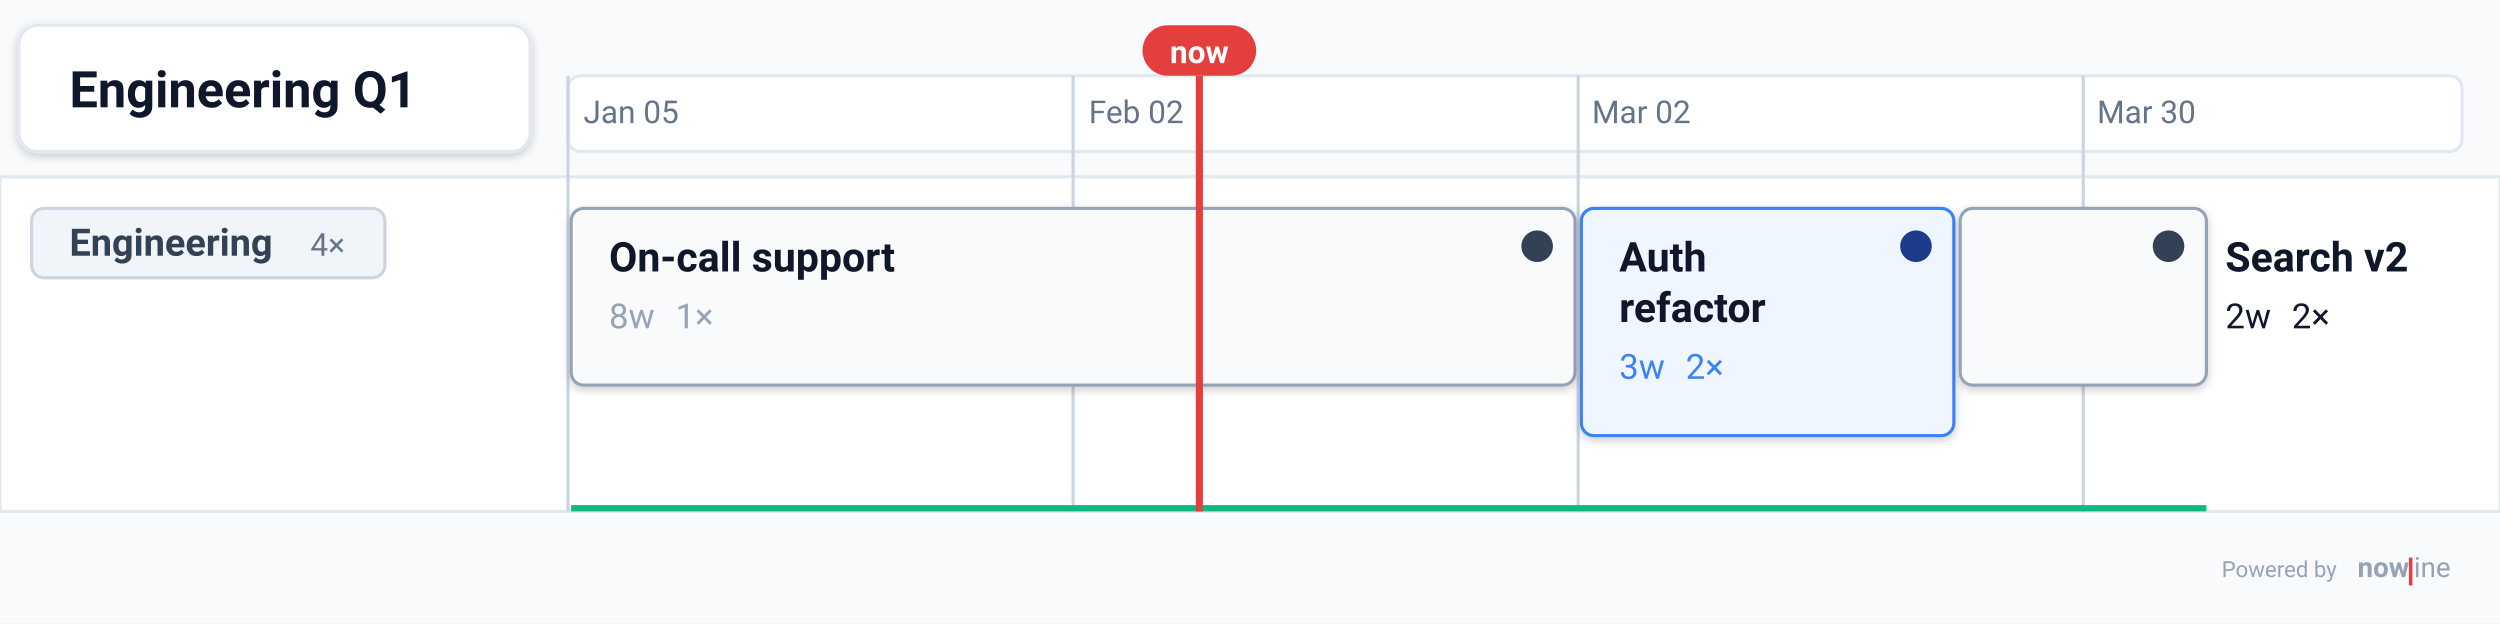
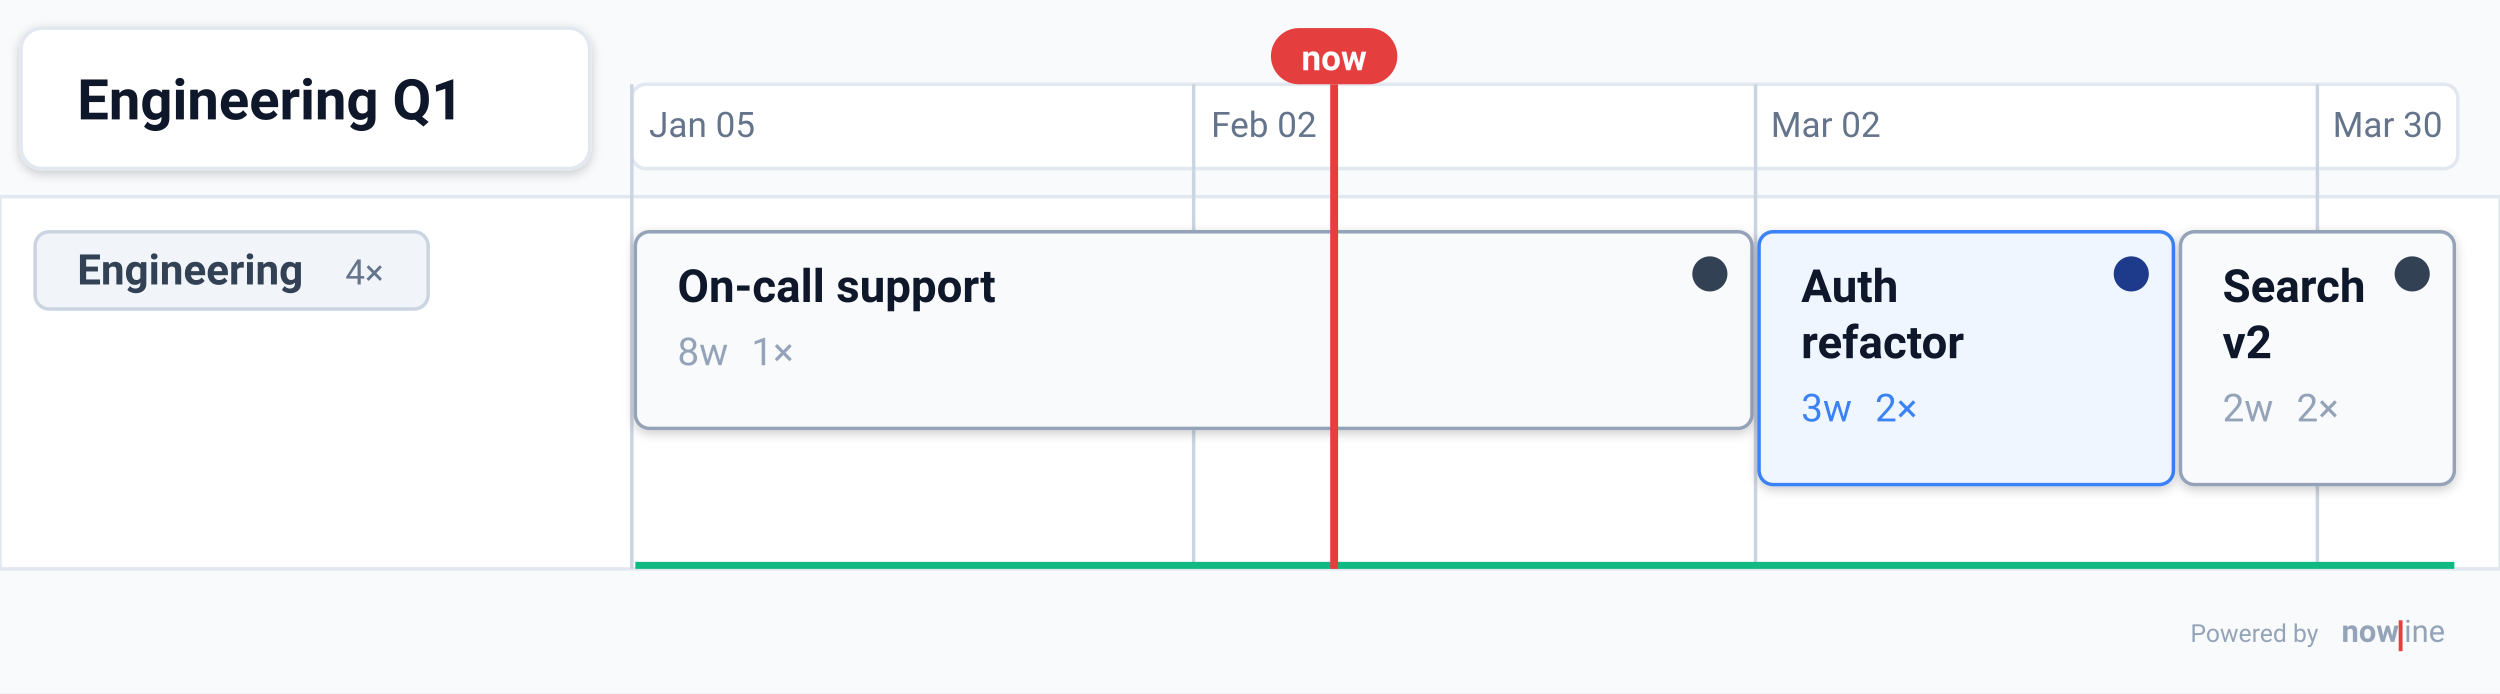
- <svg xmlns="http://www.w3.org/2000/svg" data-generator="nowline" data-theme="light" height="197.44" viewBox="0 0 791.92 197.44" width="791.92">
+ <svg xmlns="http://www.w3.org/2000/svg" data-generator="nowline" data-theme="light" height="197.44" viewBox="0 0 711.92 197.44" width="711.92">
  <defs>
    <filter height="200%" id="nl-0-root-shadow-subtle" width="200%" x="-50%" y="-50%">
      <feGaussianBlur in="SourceAlpha" stdDeviation="1.5" />
      <feOffset dx="0" dy="1" result="offsetblur" />
      <feComponentTransfer>
        <feFuncA type="linear" slope="0.2" />
      </feComponentTransfer>
      <feMerge>
        <feMergeNode />
        <feMergeNode in="SourceGraphic" />
      </feMerge>
    </filter>
    <filter height="200%" id="nl-0-root-shadow-soft" width="200%" x="-50%" y="-50%">
      <feGaussianBlur in="SourceAlpha" stdDeviation="5" />
      <feOffset dx="0" dy="3" result="offsetblur" />
      <feComponentTransfer>
        <feFuncA type="linear" slope="0.3" />
      </feComponentTransfer>
      <feMerge>
        <feMergeNode />
        <feMergeNode in="SourceGraphic" />
      </feMerge>
    </filter>
    <filter height="200%" id="nl-0-root-shadow-hard" width="200%" x="-50%" y="-50%">
      <feGaussianBlur in="SourceAlpha" stdDeviation="0" />
      <feOffset dx="2" dy="2" result="offsetblur" />
      <feComponentTransfer>
        <feFuncA type="linear" slope="0.45" />
      </feComponentTransfer>
      <feMerge>
        <feMergeNode />
        <feMergeNode in="SourceGraphic" />
      </feMerge>
    </filter>
    <marker id="nl-0-root-arrow-dark" viewBox="0 0 10 10" refX="9" refY="5" markerWidth="7" markerHeight="7" orient="auto">
      <path d="M 0 0 L 10 5 L 0 10 z" fill="#0f172a" />
    </marker>
  </defs>
-   <rect fill="#f8fafc" height="197.44" width="791.92" x="0" y="0" />
+   <rect fill="#f8fafc" height="197.44" width="711.92" x="0" y="0" />
  <g data-layer="timeline">
-     <rect fill="#ffffff" height="24" rx="4" ry="4" stroke="#e2e8f0" stroke-width="1" width="600" x="179.92" y="24" />
+     <rect fill="#ffffff" height="24" rx="4" ry="4" stroke="#e2e8f0" stroke-width="1" width="520" x="179.92" y="24" />
    <text fill="#64748b" font-family="system-ui, -apple-system, &quot;Segoe UI&quot;, Roboto, sans-serif" font-size="10" text-anchor="middle" x="199.92" y="39">Jan 05</text>
    <text fill="#64748b" font-family="system-ui, -apple-system, &quot;Segoe UI&quot;, Roboto, sans-serif" font-size="10" text-anchor="middle" x="359.92" y="39">Feb 02</text>
    <text fill="#64748b" font-family="system-ui, -apple-system, &quot;Segoe UI&quot;, Roboto, sans-serif" font-size="10" text-anchor="middle" x="519.92" y="39">Mar 02</text>
    <text fill="#64748b" font-family="system-ui, -apple-system, &quot;Segoe UI&quot;, Roboto, sans-serif" font-size="10" text-anchor="middle" x="679.92" y="39">Mar 30</text>
  </g>
  <g data-id="engineering" data-layer="swimlane-bg">
-     <rect fill="#ffffff" height="106" stroke="#e2e8f0" stroke-width="1" width="791.92" x="0" y="56" />
+     <rect fill="#ffffff" height="106" stroke="#e2e8f0" stroke-width="1" width="711.92" x="0" y="56" />
  </g>
  <g data-layer="grid">
    <line stroke="#cbd5e1" stroke-width="1" x1="179.92" x2="179.92" y1="24" y2="162" />
    <line stroke="#cbd5e1" stroke-width="1" x1="339.92" x2="339.92" y1="24" y2="162" />
    <line stroke="#cbd5e1" stroke-width="1" x1="499.92" x2="499.92" y1="24" y2="162" />
    <line stroke="#cbd5e1" stroke-width="1" x1="659.92" x2="659.92" y1="24" y2="162" />
  </g>
  <g data-id="engineering" data-layer="swimlane">
    <rect fill="#f1f5f9" height="22" rx="4" ry="4" stroke="#cbd5e1" stroke-width="1" width="111.92" x="10" y="66" />
    <text fill="#334155" font-family="system-ui, -apple-system, &quot;Segoe UI&quot;, Roboto, sans-serif" font-size="12" font-weight="600" x="22" y="81">Engineering</text>
    <text fill="#64748b" font-family="system-ui, -apple-system, &quot;Segoe UI&quot;, Roboto, sans-serif" font-size="10" x="98.32" y="81">4×</text>
    <g data-id="support" data-layer="item">
      <rect fill="#f8fafc" filter="url(#nl-0-root-shadow-subtle)" height="56" rx="4" ry="4" stroke="#94a3b8" stroke-width="1" width="318" x="180.92" y="66" />
      <circle cx="486.92" cy="78" fill="#334155" r="5" />
      <text fill="#0f172a" font-family="system-ui, -apple-system, &quot;Segoe UI&quot;, Roboto, sans-serif" font-size="13" font-weight="600" x="192.92" y="86">On-call support</text>
      <text x="192.92" y="104" font-family="system-ui, -apple-system, &quot;Segoe UI&quot;, Roboto, sans-serif" font-size="11" fill="#94a3b8">8w<tspan dx="6.6">1×</tspan>
      </text>
    </g>
    <g data-id="auth-refactor" data-layer="item">
      <rect fill="#eff6ff" filter="url(#nl-0-root-shadow-subtle)" height="72" rx="4" ry="4" stroke="#3b82f6" stroke-width="1" width="118" x="500.92" y="66" />
      <circle cx="606.92" cy="78" fill="#1e3a8a" r="5" />
      <text fill="#0f172a" font-family="system-ui, -apple-system, &quot;Segoe UI&quot;, Roboto, sans-serif" font-size="13" font-weight="600" x="512.92" y="86">Auth</text>
      <text fill="#0f172a" font-family="system-ui, -apple-system, &quot;Segoe UI&quot;, Roboto, sans-serif" font-size="13" font-weight="600" x="512.92" y="102">refactor</text>
      <text x="512.92" y="120" font-family="system-ui, -apple-system, &quot;Segoe UI&quot;, Roboto, sans-serif" font-size="11" fill="#3b82f6">3w<tspan dx="6.6">2×</tspan>
      </text>
    </g>
    <g data-id="search-v2" data-layer="item">
-       <rect fill="#f8fafc" filter="url(#nl-0-root-shadow-subtle)" height="56" rx="4" ry="4" stroke="#94a3b8" stroke-width="1" width="78" x="620.92" y="66" />
+       <rect fill="#f8fafc" filter="url(#nl-0-root-shadow-subtle)" height="72" rx="4" ry="4" stroke="#94a3b8" stroke-width="1" width="78" x="620.92" y="66" />
      <circle cx="686.92" cy="78" fill="#334155" r="5" />
-       <text fill="#0f172a" font-family="system-ui, -apple-system, &quot;Segoe UI&quot;, Roboto, sans-serif" font-size="13" font-weight="600" x="704.92" y="86">Search v2</text>
-       <text x="704.92" y="104" font-family="system-ui, -apple-system, &quot;Segoe UI&quot;, Roboto, sans-serif" font-size="11" fill="#0f172a">2w<tspan dx="6.6">2×</tspan>
+       <text fill="#0f172a" font-family="system-ui, -apple-system, &quot;Segoe UI&quot;, Roboto, sans-serif" font-size="13" font-weight="600" x="632.92" y="86">Search</text>
+       <text fill="#0f172a" font-family="system-ui, -apple-system, &quot;Segoe UI&quot;, Roboto, sans-serif" font-size="13" font-weight="600" x="632.92" y="102">v2</text>
+       <text x="632.92" y="120" font-family="system-ui, -apple-system, &quot;Segoe UI&quot;, Roboto, sans-serif" font-size="11" fill="#94a3b8">2w<tspan dx="6.6">2×</tspan>
      </text>
    </g>
    <g data-id="engineering" data-layer="lane-utilization">
      <rect data-load="1" data-utilization="green" fill="#10b981" height="2" width="518" x="180.92" y="160" />
    </g>
  </g>
  <g data-layer="nowline">
    <line stroke="#e53e3e" stroke-width="2.25" x1="379.92" x2="379.92" y1="24" y2="162" />
    <rect fill="#e53e3e" height="16" rx="8" ry="8" width="36" x="361.92" y="8" />
    <text fill="#ffffff" font-family="system-ui, -apple-system, &quot;Segoe UI&quot;, Roboto, sans-serif" font-size="10" font-weight="700" text-anchor="middle" x="379.92" y="20">now</text>
  </g>
  <g data-id="nl-0-root-header" data-layer="header">
    <rect fill="#ffffff" filter="url(#nl-0-root-shadow-subtle)" height="40" rx="6" ry="6" stroke="#e2e8f0" stroke-width="1" width="161.92" x="6" y="8" />
    <text fill="#0f172a" font-family="system-ui, -apple-system, &quot;Segoe UI&quot;, Roboto, sans-serif" font-size="16" font-weight="600" x="22" y="34">Engineering Q1</text>
  </g>
  <a aria-label="Powered by nowline" href="https://nowline.io" rel="noopener" target="_blank">
    <g data-layer="attribution">
-       <g transform="translate(703.76 174) scale(0.22)">
+       <g transform="translate(623.76 174) scale(0.22)">
        <text fill="#94a3b8" font-family="system-ui, -apple-system, &quot;Segoe UI&quot;, Roboto, sans-serif" font-size="32" font-weight="400" x="0" y="40">Powered by</text>
        <text fill="#94a3b8" font-family="system-ui, -apple-system, &quot;Segoe UI&quot;, Roboto, sans-serif" font-size="40" font-weight="700" x="195.6" y="40">now</text>
        <rect fill="#e53e3e" height="40" width="5" x="269.6" y="12" />
        <text fill="#94a3b8" font-family="system-ui, -apple-system, &quot;Segoe UI&quot;, Roboto, sans-serif" font-size="40" font-weight="400" x="276.6" y="40">ine</text>
      </g>
    </g>
  </a>
</svg>
